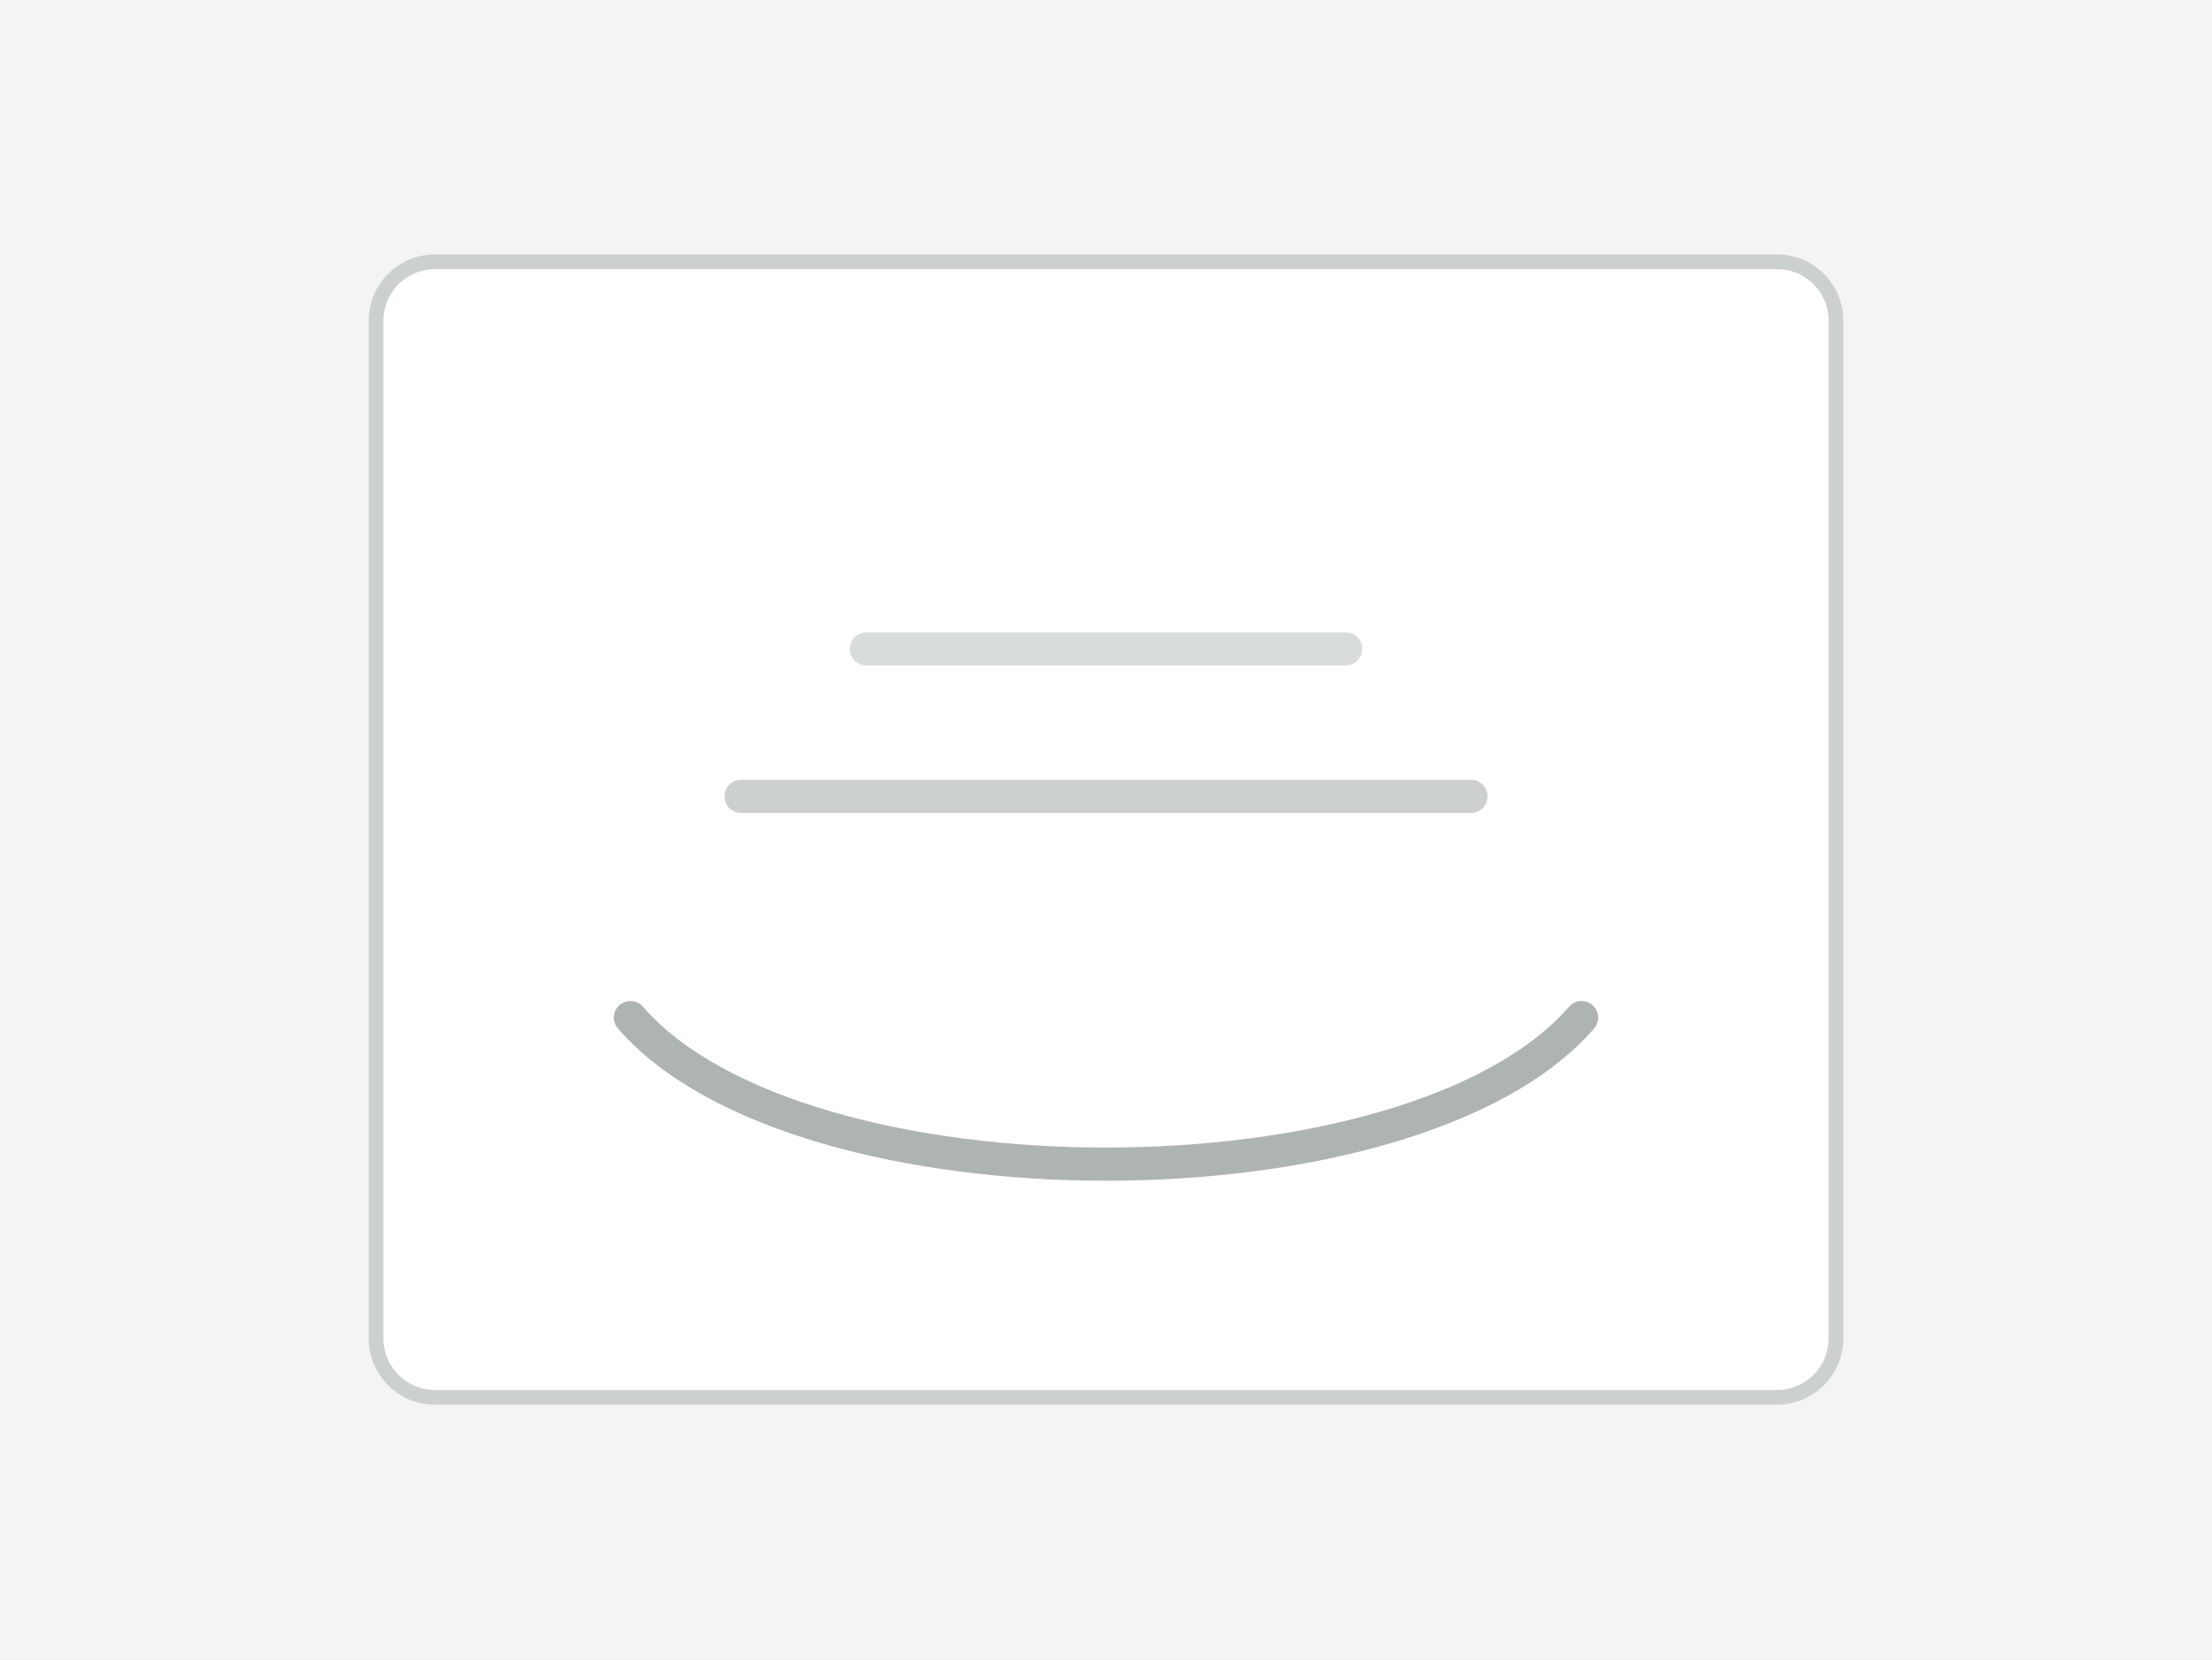
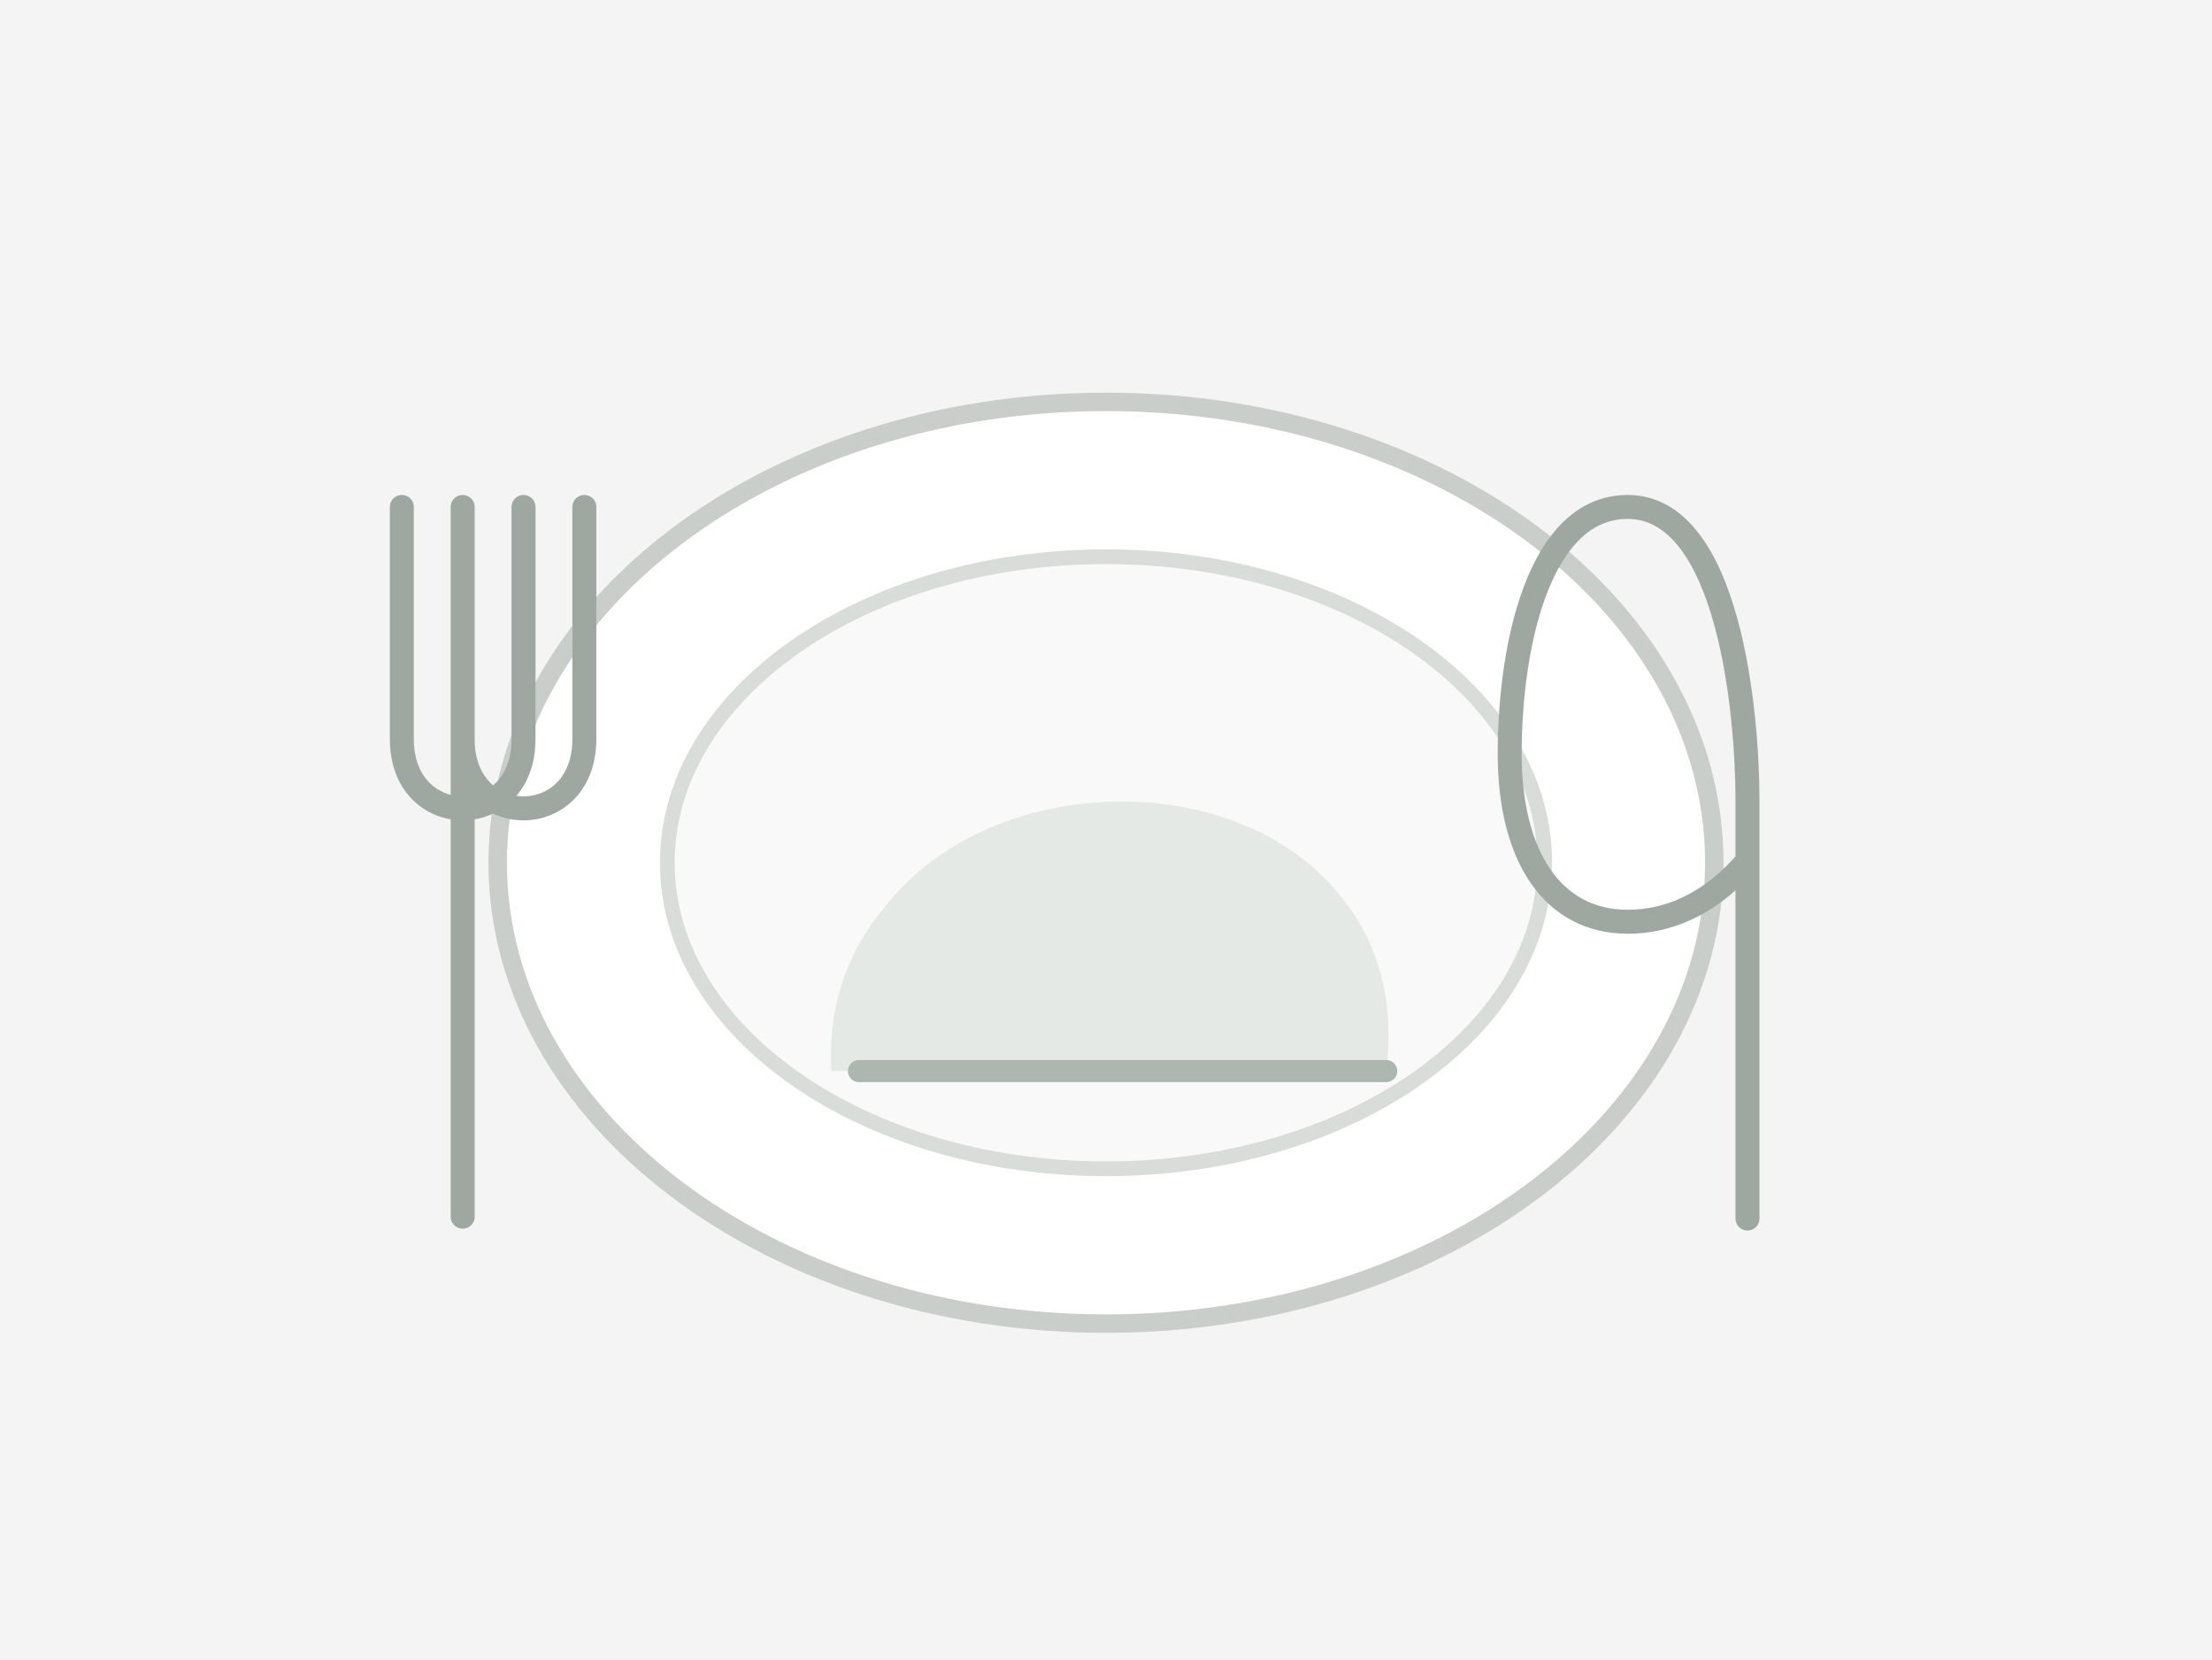
<svg xmlns="http://www.w3.org/2000/svg" viewBox="0 0 1200 900" aria-hidden="true" focusable="false">
  <rect width="1200" height="900" fill="#F3F4F3" />
-   <rect x="204" y="142" width="792" height="616" rx="32" fill="#FFFFFF" stroke="#CDD1CE" stroke-width="8" />
-   <path d="M342 552c92 106 424 106 516 0" fill="none" stroke="#AEB5B0" stroke-width="18" stroke-linecap="round" />
-   <path d="M402 432h396" fill="none" stroke="#CDD1CE" stroke-width="18" stroke-linecap="round" />
-   <path d="M470 352h260" fill="none" stroke="#D9DDDA" stroke-width="18" stroke-linecap="round" />
+   <ellipse cx="600" cy="468" rx="330" ry="250" fill="#FFFFFF" stroke="#C9CECA" stroke-width="10" />
+   <ellipse cx="600" cy="468" rx="238" ry="166" fill="#F8F9F8" stroke="#D9DDDA" stroke-width="8" />
+   <path d="M480 492c56-72 184-76 242-12 25 27 35 61 30 101H451c-2-32 7-63 29-89Z" fill="#E4E9E5" />
+   <path d="M466 581h286" fill="none" stroke="#AEB6B0" stroke-width="12" stroke-linecap="round" />
+   <path d="M251 275v385M218 275v126c0 50 66 50 66 0V275M317 275v126c0 50-66 50-66 0" fill="none" stroke="#9EA7A0" stroke-width="13" stroke-linecap="round" stroke-linejoin="round" />
+   <path d="M948 661V434c0-47-10-159-65-159-48 0-64 75-64 134 0 55 23 91 64 91 26 0 48-13 65-33" fill="none" stroke="#9EA7A0" stroke-width="13" stroke-linecap="round" stroke-linejoin="round" />
</svg>
